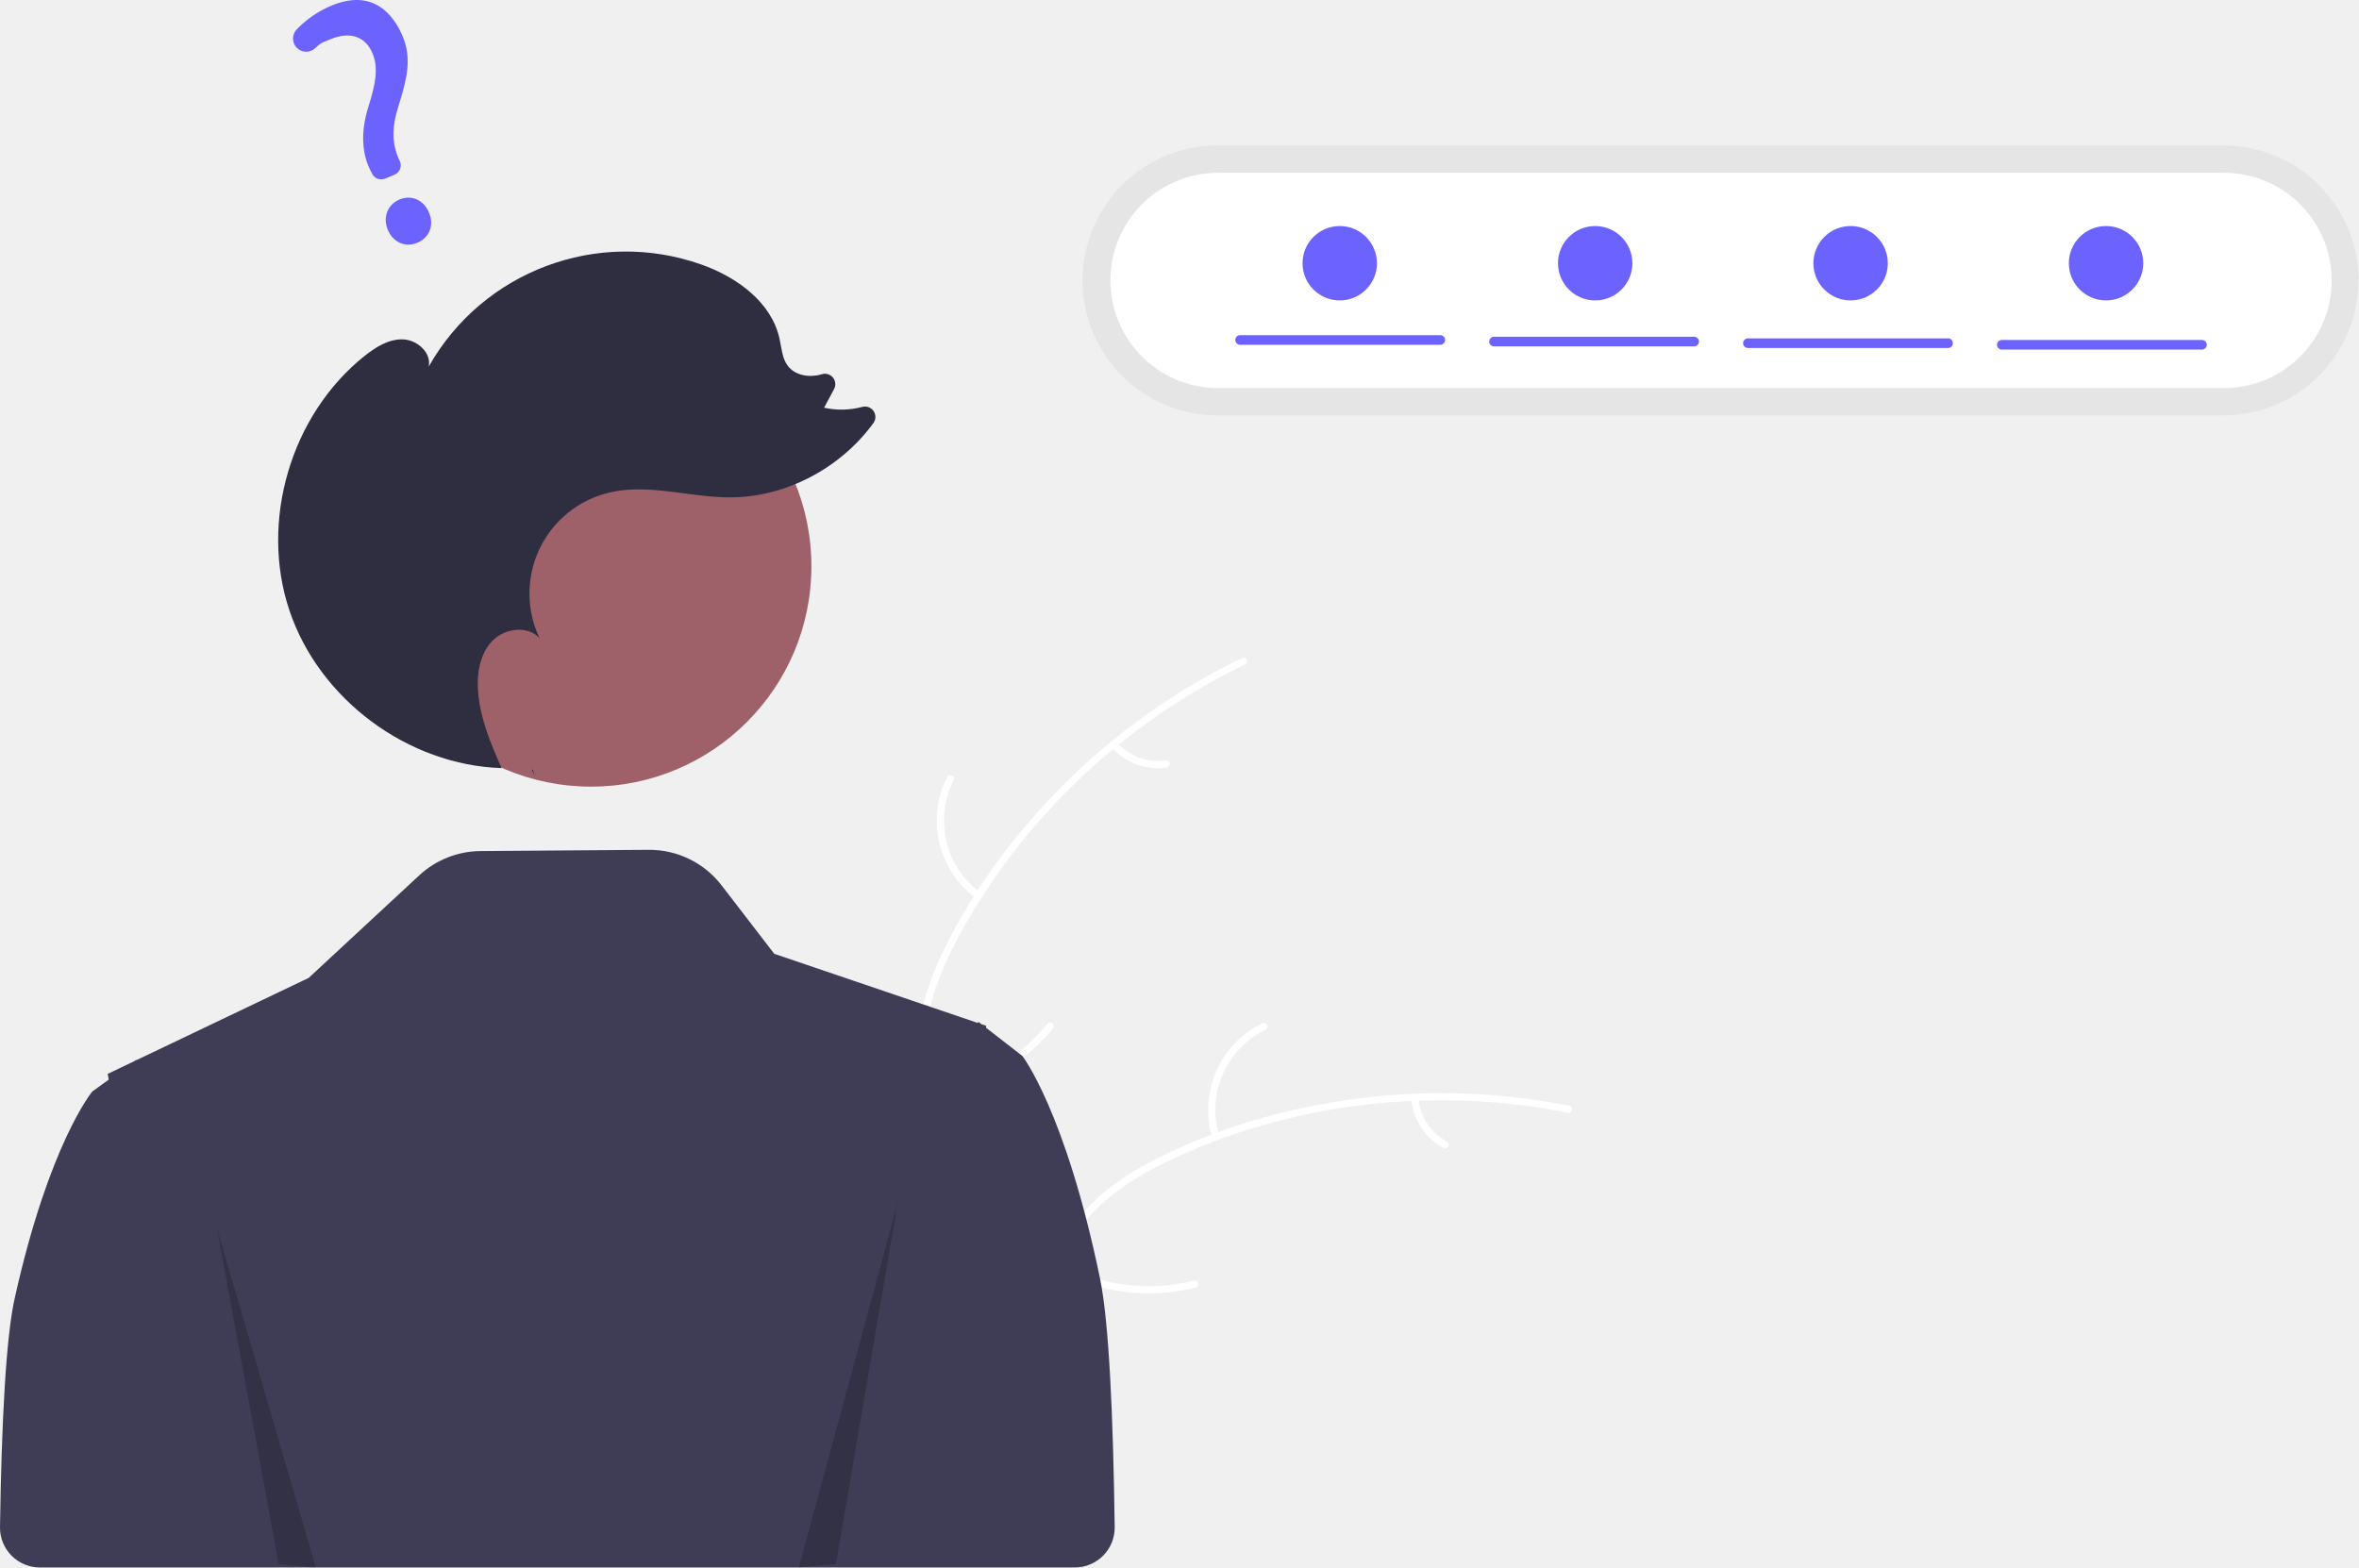
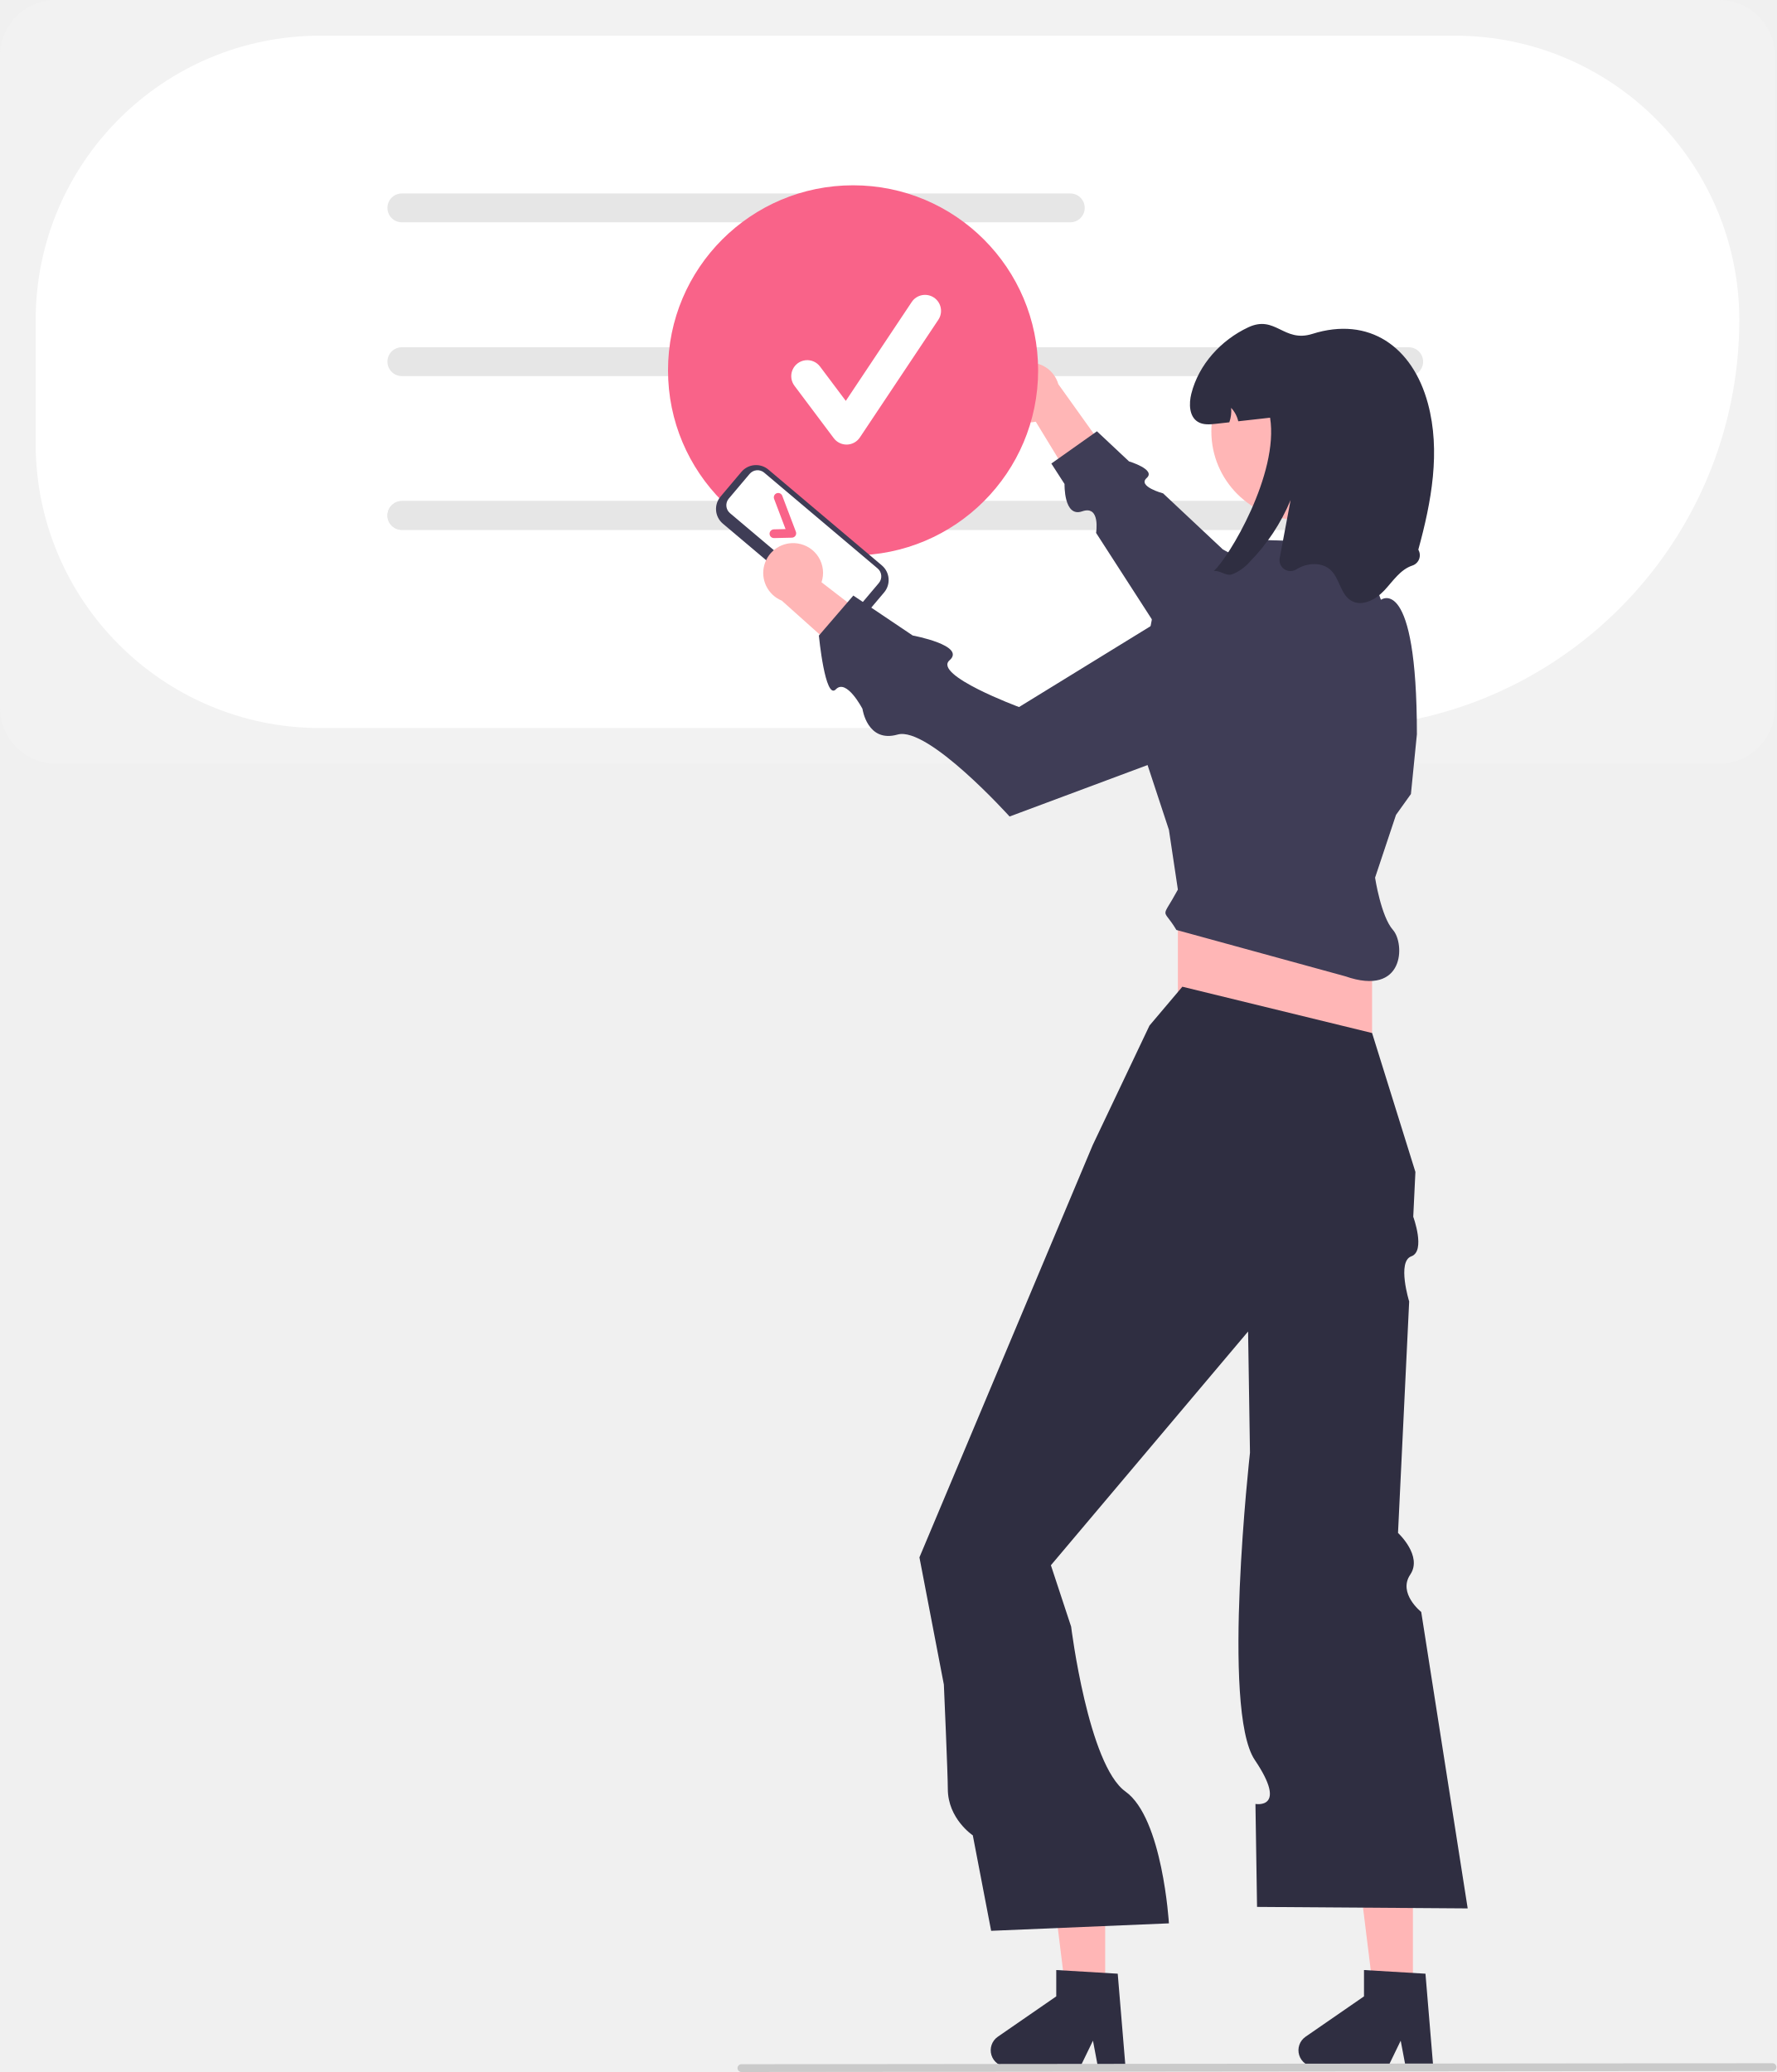
- <svg xmlns="http://www.w3.org/2000/svg" data-name="Layer 1" width="951.235" height="632.162" viewBox="0 0 951.235 632.162">
-   <path d="M465.591,496.884c32.599-57.345,94.782-101.377,160.608-97.135a303.919,303.919,0,0,0-79.931,192.744c-1.081,27.644.595,58.502-17.759,79.201-11.42,12.88-28.877,19.117-46.04,20.426-17.164,1.308-34.324-1.793-51.259-4.881l-4.108,1.261C425.537,622.556,432.992,554.23,465.591,496.884Z" transform="translate(-124.3823 -133.0693)" fill="#f0f0f0" />
-   <path d="M626.297,401.13C577.62,424.563,536.113,463.7,510.633,511.429c-5.509,10.319-10.199,21.266-12.244,32.841-2.047,11.58-.617,22.603,3.338,33.602,3.616,10.055,8.479,19.921,9.588,30.68,1.169,11.34-3.004,21.944-10.515,30.359-9.19,10.296-21.531,16.677-33.817,22.497-13.641,6.462-27.912,12.958-37.573,25.019-1.171,1.461-3.37-.441-2.201-1.9,16.809-20.983,45.583-24.928,65.536-41.831,9.31-7.887,16.3-18.628,15.859-31.214-.386-11.005-5.392-21.184-9.141-31.333-3.937-10.657-5.9-21.372-4.488-32.734,1.444-11.622,5.716-22.776,10.937-33.191,11.774-23.488,27.887-45.051,46.345-63.691a264.375,264.375,0,0,1,73.099-52.155c1.681-.809,2.612,1.947.942,2.751Z" transform="translate(-124.3823 -133.0693)" fill="#fff" />
-   <path d="M518.097,495.478a38.974,38.974,0,0,1-11.761-49.077c.851-1.666,3.48-.421,2.627,1.247a36.089,36.089,0,0,0,11.033,45.63c1.515,1.097-.393,3.291-1.9,2.201Z" transform="translate(-124.3823 -133.0693)" fill="#fff" />
-   <path d="M499.222,573.016A75.118,75.118,0,0,0,546.783,545.906c1.176-1.457,3.375.444,2.201,1.9A78.134,78.134,0,0,1,499.435,575.915c-1.855.266-2.058-2.635-.213-2.899Z" transform="translate(-124.3823 -133.0693)" fill="#fff" />
-   <path d="M574.907,432.685a22.061,22.061,0,0,0,19.718,7.03c1.851-.289,2.052,2.612.213,2.899a24.721,24.721,0,0,1-21.83-7.728,1.502,1.502,0,0,1-.151-2.05,1.461,1.461,0,0,1,2.05-.151Z" transform="translate(-124.3823 -133.0693)" fill="#fff" />
-   <path d="M757.173,580.652c-1.151.213-2.302.427-3.463.662a290.53,290.53,0,0,0-45.425,12.557c-1.149.4-2.308.823-3.443,1.255a306.284,306.284,0,0,0-96.329,58.622,297.44,297.44,0,0,0-31.2,32.695c-13.196,16.123-26.221,34.654-43.465,45.166a51.028,51.028,0,0,1-5.552,3.01l-99.338-41.204c-.179-.207-.368-.392-.548-.599l-4.041-1.464c.451-.636.932-1.287,1.383-1.923.26-.37.542-.731.802-1.102.18-.244.362-.488.511-.718.06-.081.121-.162.171-.221.149-.23.311-.429.451-.636q4.02-5.465,8.13-10.892c.009-.023.009-.023.041-.036,20.951-27.516,44.382-53.525,71.017-75.151.802-.65,1.611-1.324,2.458-1.955a283.824,283.824,0,0,1,38.364-25.951,250.912,250.912,0,0,1,22.758-11.253A208.652,208.652,0,0,1,633.669,545.389c43.431-4.033,87.669,5.869,120.98,33.154C755.5,579.241,756.331,579.931,757.173,580.652Z" transform="translate(-124.3823 -133.0693)" fill="#f0f0f0" />
-   <path d="M756.427,581.82c-52.975-10.597-109.678-4.339-158.759,18.43-10.611,4.923-20.947,10.84-29.549,18.85-8.606,8.014-14.101,17.676-17.565,28.839-3.167,10.205-5.224,21.011-10.816,30.269-5.895,9.758-15.61,15.712-26.674,17.909-13.537,2.688-27.232.352-40.545-2.397-14.782-3.053-30.088-6.459-45.063-2.646-1.814.462-2.425-2.381-.613-2.842,26.055-6.634,51.404,7.541,77.512,6.058,12.183-.692,24.23-5.06,31.455-15.374,6.318-9.019,8.449-20.16,11.566-30.521,3.273-10.879,8.157-20.616,16.124-28.838,8.151-8.41,18.277-14.744,28.715-19.916,23.542-11.665,49.39-19.181,75.35-22.951a264.375,264.375,0,0,1,89.766,2.367c1.83.366.913,3.127-.905,2.763Z" transform="translate(-124.3823 -133.0693)" fill="#fff" />
-   <path d="M613.231,592.008a38.974,38.974,0,0,1,20.158-46.266c1.682-.817,3.032,1.759,1.347,2.577a36.089,36.089,0,0,0-18.663,43.076c.549,1.788-2.296,2.391-2.842.613Z" transform="translate(-124.3823 -133.0693)" fill="#fff" />
-   <path d="M551.478,642.554a75.118,75.118,0,0,0,54.296,6.99c1.816-.456,2.427,2.387.613,2.842a78.135,78.135,0,0,1-56.485-7.388c-1.641-.905-.057-3.343,1.576-2.443Z" transform="translate(-124.3823 -133.0693)" fill="#fff" />
-   <path d="M696.396,576.075a22.061,22.061,0,0,0,11.511,17.484c1.652.884.066,3.321-1.576,2.443a24.721,24.721,0,0,1-12.777-19.314,1.502,1.502,0,0,1,1.114-1.728,1.461,1.461,0,0,1,1.728,1.114Z" transform="translate(-124.3823 -133.0693)" fill="#fff" />
-   <path d="M567.941,648.631c-13.912-67.267-31.302-89.694-31.302-89.694l-6.643-5.152-7.989-6.206.039-.798-1.895-.644-.445-.346-.729-.56-.117.126-.248.256-36.152-12.289-45.865-15.579L415.355,490.14a36.734,36.734,0,0,0-29.387-14.334l-67.829.502a36.734,36.734,0,0,0-24.71,9.801l-44.583,41.354-69.469,33.178-.117-.117-.729.521-10.734,5.132.443,2.306-6.643,4.794s-17.39,20.868-31.302,83.459c-3.539,15.926-5.281,50.09-5.91,92.188a16.069,16.069,0,0,0,16.062,16.307H511.494v-0H557.806a16.072,16.072,0,0,0,16.063-16.291C573.254,703.131,571.513,665.902,567.941,648.631Z" transform="translate(-124.3823 -133.0693)" fill="#3f3d56" />
-   <path d="M615.548,191.732a54.431,54.431,0,1,0,0,108.861H1021.187a54.431,54.431,0,0,0,0-108.861Z" transform="translate(-124.3823 -133.0693)" fill="#e5e5e5" />
-   <path d="M615.548,202.747a43.415,43.415,0,1,0,0,86.83H1021.187a43.415,43.415,0,0,0,0-86.83Z" transform="translate(-124.3823 -133.0693)" fill="#fff" />
-   <circle id="e096411a-cdc3-4e6d-bbd4-4630e1fee17e" data-name="ab6171fa-7d69-4734-b81c-8dff60f9761b" cx="238.323" cy="228.392" r="88.863" fill="#9e616a" />
-   <path d="M339.972,445.973q-.569-1.254-1.136-2.516c.146.005.29.026.435.029Z" transform="translate(-124.3823 -133.0693)" fill="#2f2e41" />
-   <path d="M271.371,276.64c4.494-3.585,9.747-6.884,15.494-6.699,5.746.185,11.573,5.375,10.383,11a91.318,91.318,0,0,1,109.895-41.208c14.282,5.039,28.287,15.119,31.568,29.904.842,3.795,1.023,7.957,3.393,11.039,2.988,3.886,8.705,4.765,13.412,3.398q.071-.021.141-.042a4.199,4.199,0,0,1,5.073,5.927l-4.041,7.537a32.383,32.383,0,0,0,15.428-.328,4.195,4.195,0,0,1,4.455,6.528c-13.325,18.294-35.586,30.108-58.303,29.969-16.146-.098-32.458-5.663-48.172-1.95a41.844,41.844,0,0,0-28.144,58.74c-4.827-5.28-14.159-4.03-19.097,1.147-4.938,5.177-6.216,12.904-5.719,20.041.761,10.916,5.038,21.201,9.546,31.212-37.801-1.19-73.555-27.707-85.59-63.572C229.008,343.267,241.674,300.33,271.371,276.64Z" transform="translate(-124.3823 -133.0693)" fill="#2f2e41" />
-   <polygon points="87.464 495.253 112.388 630.86 127.343 632.162 87.464 495.253" opacity="0.2" />
-   <polygon points="362.007 485.026 337.083 630.762 322.128 632.162 362.007 485.026" opacity="0.2" />
-   <path d="M292.629,231.001c-4.779,1.995-9.765-.191-11.857-5.2-2.123-5.085-.14-10.246,4.715-12.274,4.856-2.028,9.754.165,11.911,5.331C299.524,223.948,297.563,228.941,292.629,231.001Zm-9.154-27.482-3.8,1.587a4.099,4.099,0,0,1-5.206-1.909l-.188-.368c-4.088-7.373-4.557-16.335-1.384-26.621,2.939-9.227,4.16-15.717,1.705-21.596-2.838-6.797-8.899-8.927-16.628-5.842-2.998,1.252-3.952,1.232-6.311,3.572a5.416,5.416,0,0,1-3.921,1.593,5.235,5.235,0,0,1-3.747-1.643,5.348,5.348,0,0,1-.037-7.297,41.535,41.535,0,0,1,14.046-9.644c16.606-6.934,24.966,3.303,28.792,12.465,3.742,8.961,1.637,17.275-1.745,28.043-2.834,8.948-2.669,15.578.55,22.17a4.081,4.081,0,0,1-2.126,5.491Z" transform="translate(-124.3823 -133.0693)" fill="#6c63ff" />
-   <path d="M705.149,272.122h-80.707a1.944,1.944,0,1,1,0-3.888h80.707a1.944,1.944,0,0,1,0,3.888Z" transform="translate(-124.3823 -133.0693)" fill="#6c63ff" />
-   <path d="M807.53,272.77h-80.707a1.944,1.944,0,1,1,0-3.888h80.707a1.944,1.944,0,1,1,0,3.888Z" transform="translate(-124.3823 -133.0693)" fill="#6c63ff" />
-   <path d="M909.912,273.418H829.205a1.944,1.944,0,0,1,0-3.888h80.707a1.944,1.944,0,1,1,0,3.888Z" transform="translate(-124.3823 -133.0693)" fill="#6c63ff" />
-   <path d="M1012.294,274.066h-80.707a1.944,1.944,0,0,1,0-3.888h80.707a1.944,1.944,0,0,1,0,3.888Z" transform="translate(-124.3823 -133.0693)" fill="#6c63ff" />
-   <circle cx="540.235" cy="106.162" r="15" fill="#6c63ff" />
-   <circle cx="643.235" cy="106.162" r="15" fill="#6c63ff" />
-   <circle cx="746.235" cy="106.162" r="15" fill="#6c63ff" />
-   <circle cx="849.235" cy="106.162" r="15" fill="#6c63ff" />
+ <svg xmlns="http://www.w3.org/2000/svg" data-name="Layer 1" width="543.219" height="633.601" viewBox="0 0 543.219 633.601">
+   <path d="M854.052,366.728H345.482a17.112,17.112,0,0,1-17.092-17.092V150.291a17.112,17.112,0,0,1,17.092-17.092H854.052a17.112,17.112,0,0,1,17.092,17.092V349.636A17.112,17.112,0,0,1,854.052,366.728Z" transform="translate(-328.3903 -133.1994)" fill="#f2f2f2" />
+   <path d="M735.442,355.827H426.21a87.014,87.014,0,0,1-86.916-86.916V231.026a87.015,87.015,0,0,1,86.916-86.917h347.118a87.015,87.015,0,0,1,86.916,86.917A124.943,124.943,0,0,1,735.442,355.827Z" transform="translate(-328.3903 -133.1994)" fill="#fff" />
+   <path d="M655.673,201.175H451.267a4.408,4.408,0,1,1,0-8.816H655.673a4.408,4.408,0,0,1,0,8.816Z" transform="translate(-328.3903 -133.1994)" fill="#e6e6e6" />
+   <path d="M759.147,248.206H451.267a4.408,4.408,0,1,1,0-8.816H759.147a4.408,4.408,0,0,1,0,8.816Z" transform="translate(-328.3903 -133.1994)" fill="#e6e6e6" />
+   <path d="M759.147,295.237H451.267a4.408,4.408,0,1,1,0-8.816H759.147a4.408,4.408,0,0,1,0,8.816Z" transform="translate(-328.3903 -133.1994)" fill="#e6e6e6" />
+   <path d="M759.147,295.237H451.267a4.408,4.408,0,1,1,0-8.816H759.147a4.408,4.408,0,0,1,0,8.816Z" transform="translate(-328.3903 -133.1994)" fill="#e6e6e6" />
+   <path d="M634.103,253.604a9.088,9.088,0,0,0,11.007,8.547l16.811,27.578,7.155-15.182L652.015,250.686a9.138,9.138,0,0,0-17.912,2.918Z" transform="translate(-328.3903 -133.1994)" fill="#ffb6b6" />
+   <path d="M760.255,332.64,702.323,301.216,684.05,284.072s-7.944-2.127-5.02-4.71-5.408-5.074-5.408-5.074l-9.809-9.203L649.873,274.948l4.034,6.253s-.278,10.352,5.393,8.361,4.254,6.594,4.254,6.594l33.85,52.471Z" transform="translate(-328.3903 -133.1994)" fill="#3f3d56" />
+   <circle cx="260.855" cy="113.249" r="56.586" fill="#f96389" />
+   <polygon points="432.044 611.601 420.278 611.601 414.679 566.219 432.044 566.219 432.044 611.601" fill="#ffb6b6" />
+   <path d="M766.644,765.186h-8.438l-1.506-7.966-3.857,7.966H730.465a5.031,5.031,0,0,1-2.859-9.17l17.871-12.342V735.62l18.797,1.122Z" transform="translate(-328.3903 -133.1994)" fill="#2f2e41" />
+   <polygon points="337.942 611.601 326.176 611.601 320.577 566.219 337.942 566.219 337.942 611.601" fill="#ffb6b6" />
+   <path d="M672.542,765.186h-8.438l-1.506-7.966L658.741,765.186H636.363a5.031,5.031,0,0,1-2.859-9.17l17.871-12.342V735.62l18.797,1.122Z" transform="translate(-328.3903 -133.1994)" fill="#2f2e41" />
+   <rect x="360.175" y="268.381" width="59.385" height="67.607" fill="#ffb6b6" />
+   <path d="M689.936,434.927l-10.05,11.877L662.527,483.349,618.788,587.418l-9.25,22.009,7.47,38.907s1.209,27.411,1.209,31.898c0,9.136,7.641,14.198,7.641,14.198l5.606,29.198,54.36-2.284s-1.897-32.185-13.282-40.303-16.619-50.429-16.619-50.429l-6.186-18.772,60.298-71.478.389,24.985.188,12.093s-8.83,78.656,1.463,93.921.21,13.469.21,13.469l.49,31.488,64.41.457L762.976,626.121s-7.215-5.697-3.355-11.424-3.742-12.741-3.742-12.741l3.41-70.772s-3.775-12.224.665-13.813.583-12.101.583-12.101l.66-13.698-13.247-42.483Z" transform="translate(-328.3903 -133.1994)" fill="#2f2e41" />
+   <path d="M748.864,401.581l6.395-19.186,4.568-6.395,1.827-18.272c0-49.335-11.004-41.12-11.004-41.12l-6.354-17.351-29.236-.914L696.331,316.158l-15.531,5.482-6.082,31.602,11.107,33.721,2.741,18.272c-5.228,9.652-4.786,5.087-.457,12.334l51.619,14.161c18.272,6.395,18.272-10.05,14.608-14.161C750.672,413.458,748.864,401.581,748.864,401.581Z" transform="translate(-328.3903 -133.1994)" fill="#3f3d56" />
+   <circle cx="397.511" cy="131.907" r="27.102" fill="#ffb6b6" />
+   <path d="M699.506,307.834" transform="translate(-328.3903 -133.1994)" fill="#2f2e41" />
+   <path d="M762.084,301.284a3.329,3.329,0,0,1-1.855,4.87c-3.636,1.206-5.875,4.723-8.487,7.537-2.604,2.805-6.797,5.135-10.123,3.225-3.316-1.9-3.545-6.752-6.322-9.383-2.704-2.558-7.199-2.248-10.379-.302l-.095.058a3.351,3.351,0,0,1-5.127-3.41q1.671-8.887,3.34-17.772a59.761,59.761,0,0,1-12.507,18.912,13.757,13.757,0,0,1-5.427,3.819c-1.9.603-3.746-1.361-5.591-1.005,4.586-4.011,20.008-29.72,17.249-46.905q-4.865.548-9.73,1.096A8.943,8.943,0,0,0,704.855,257.924a10.51,10.51,0,0,1-.557,4.413c-1.352.155-2.713.302-4.066.457-1.882.21-3.929.393-5.546-.594-2.695-1.644-2.777-5.536-2.01-8.606,2.248-8.926,9.063-16.39,17.404-20.3,8.341-3.901,10.808,4.787,19.597,2.01,17.359-5.482,30.661,3.892,35.348,21.287C768.963,271.181,766.104,286.666,762.084,301.284Z" transform="translate(-328.3903 -133.1994)" fill="#2f2e41" />
+   <path d="M837.116,765.776H803.929l-.143-.259c-.424-.77-.834-1.585-1.217-2.423-3.418-7.318-4.863-15.688-6.138-23.073l-.96-5.566a3.437,3.437,0,0,1,5.41-3.362q7.565,5.505,15.136,10.999c1.911,1.391,4.094,3,6.184,4.739.202-.979.413-1.962.624-2.931a3.439,3.439,0,0,1,6.281-1.086l3.883,6.238c2.832,4.556,5.332,9.045,4.822,13.887a.756.756,0,0,1-.013.176,10.947,10.947,0,0,1-.563,2.331Z" transform="translate(-328.3903 -133.1994)" fill="#f0f0f0" />
+   <path d="M870.425,766.493l-315.358.307a1.191,1.191,0,0,1,0-2.381l315.358-.307a1.191,1.191,0,0,1,0,2.381Z" transform="translate(-328.3903 -133.1994)" fill="#cacaca" />
+   <path d="M584.101,322.609l-34.688-29.294a5.865,5.865,0,0,1-.696-8.257l6.384-7.56a5.865,5.865,0,0,1,8.257-.696l34.688,29.294a5.865,5.865,0,0,1,.696,8.257l-6.384,7.56A5.865,5.865,0,0,1,584.101,322.609Z" transform="translate(-328.3903 -133.1994)" fill="#3f3d56" />
+   <path d="M551.234,285.668a3.161,3.161,0,0,0,.375,4.449l34.688,29.294a3.161,3.161,0,0,0,4.449-.375l6.384-7.56a3.161,3.161,0,0,0-.375-4.449l-34.688-29.294a3.161,3.161,0,0,0-4.449.375Z" transform="translate(-328.3903 -133.1994)" fill="#fff" />
+   <path d="M571.598,297.056a1.333,1.333,0,0,1-1.054.558l-5.45.125a1.334,1.334,0,1,1-.061-2.667l3.566-.082-3.511-9.265a1.334,1.334,0,0,1,2.494-.945l4.18,11.028a1.334,1.334,0,0,1-.141,1.218Z" transform="translate(-328.3903 -133.1994)" fill="#f96389" />
+   <path d="M572.297,299.384a9.088,9.088,0,0,1,7.3,11.871l25.586,19.709-15.87,5.461-21.864-19.554a9.138,9.138,0,0,1,4.848-17.489Z" transform="translate(-328.3903 -133.1994)" fill="#ffb6b6" />
+   <path d="M705.505,309.129l-65.509,40.278s-26.413-9.773-21.251-14.297-11.271-7.583-11.271-7.583l-18.153-12.213-10.534,12.242s1.919,19.885,5.185,16.442,8.147,5.963,8.147,5.963,1.443,10.502,10.739,7.859S637.101,382.882,637.101,382.882l80.622-30.069Z" transform="translate(-328.3903 -133.1994)" fill="#3f3d56" />
+   <path d="M587.255,269.147a4.891,4.891,0,0,1-3.913-1.957l-11.998-15.997a4.892,4.892,0,1,1,7.827-5.87l7.849,10.465,20.16-30.24a4.892,4.892,0,0,1,8.141,5.427l-23.996,35.994a4.894,4.894,0,0,1-3.935,2.177C587.346,269.146,587.301,269.147,587.255,269.147Z" transform="translate(-328.3903 -133.1994)" fill="#fff" />
</svg>
